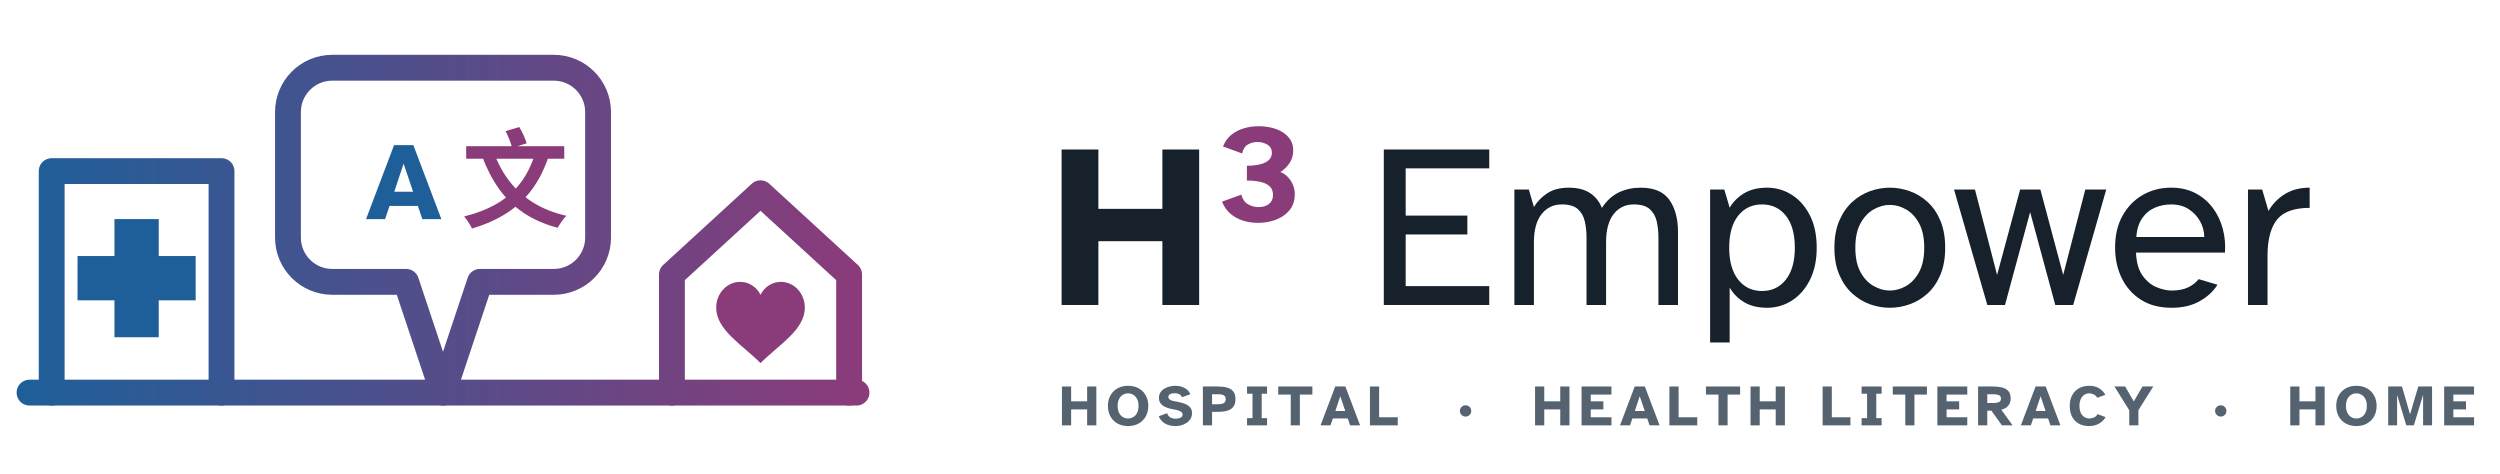
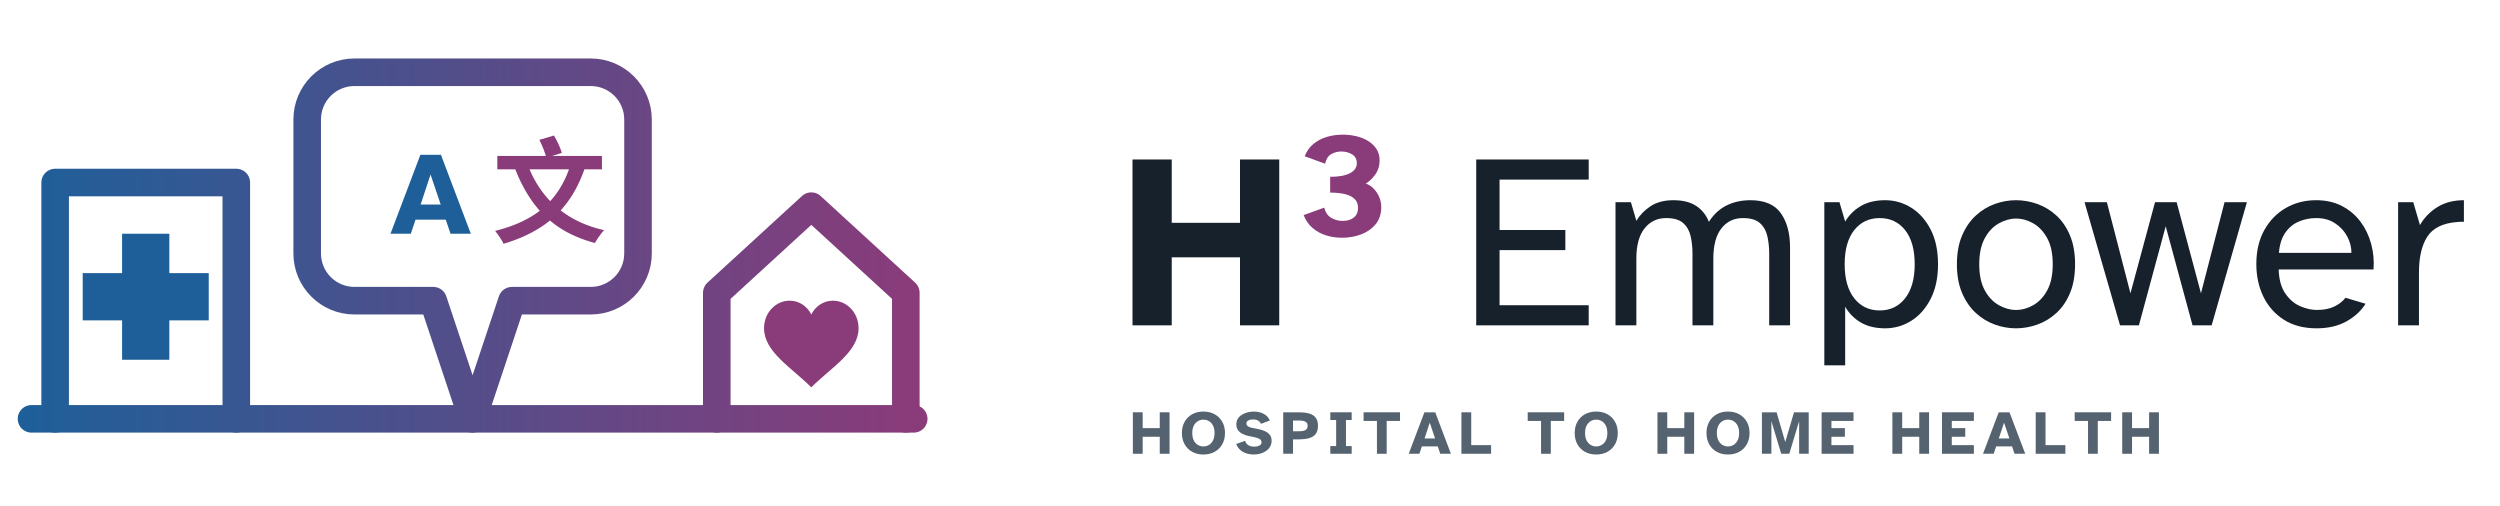
- <svg xmlns="http://www.w3.org/2000/svg" viewBox="0 0 623 118" width="623" height="118" role="img" aria-label="H3 Empower: hospital, health literacy, home">
+ <svg xmlns="http://www.w3.org/2000/svg" viewBox="0 0 584 118" width="584" height="118" role="img" aria-label="H3 Empowered: hospital to home health">
  <g transform="translate(0,4) scale(0.92)">
    <defs>
      <linearGradient id="h1" gradientUnits="userSpaceOnUse" x1="8" y1="0" x2="232" y2="0">
        <stop offset="0" stop-color="#1f5f99" />
        <stop offset="0.5" stop-color="#1f5f99" stop-opacity="1" />
        <stop offset="0.5" stop-color="#8a3b7a" />
        <stop offset="1" stop-color="#8a3b7a" />
      </linearGradient>
      <linearGradient id="h1s" gradientUnits="userSpaceOnUse" x1="8" y1="0" x2="232" y2="0">
        <stop offset="0" stop-color="#1f5f99" />
        <stop offset="1" stop-color="#8a3b7a" />
      </linearGradient>
    </defs>
    <g fill="none" stroke="url(#h1s)" stroke-width="7" stroke-linecap="round" stroke-linejoin="round">
      <path d="M8 102 H232" />
      <path d="M14 102 V42 H60 V102" />
      <path d="M90 14 H150 A12 12 0 0 1 162 26 V60 A12 12 0 0 1 150 72 H130 L120 102 L110 72 H90 A12 12 0 0 1 78 60 V26 A12 12 0 0 1 90 14 Z" />
      <path d="M182 102 V70 L206 48 L230 70 V102" />
    </g>
    <path d="M31 55 H43 V65 H53 V77 H43 V87 H31 V77 H21 V65 H31 Z" fill="#1f5f99" />
    <g transform="translate(99,55)">
      <path d="M0.15 0.0 7.74 -20.04H12.96L20.55 0.0H15.39L14.19 -3.57H6.51L5.31 0.0ZM7.8 -7.41H12.9L10.32 -15.03Z" fill="#1f5f99" />
    </g>
    <g transform="translate(125,55)">
      <path d="M20.068 -18.125 23.664 -17.168Q21.924 -11.861 19.082 -8.018Q16.24 -4.176 12.209 -1.595Q8.178 0.986 2.842 2.552Q2.668 2.117 2.291 1.508Q1.914 0.899 1.494 0.29Q1.073 -0.319 0.725 -0.725Q5.887 -2.001 9.686 -4.234Q13.485 -6.467 16.052 -9.889Q18.618 -13.311 20.068 -18.125ZM8.845 -17.922Q10.353 -13.688 12.992 -10.266Q15.631 -6.844 19.474 -4.452Q23.316 -2.059 28.391 -0.899Q28.014 -0.522 27.565 0.073Q27.115 0.667 26.709 1.276Q26.303 1.885 26.042 2.349Q20.706 0.928 16.806 -1.711Q12.905 -4.35 10.179 -8.178Q7.453 -12.006 5.626 -16.936ZM1.276 -19.749H27.84V-16.356H1.276ZM11.948 -23.838 15.66 -24.94Q16.269 -23.925 16.835 -22.678Q17.4 -21.431 17.661 -20.532L13.717 -19.285Q13.514 -20.184 13.007 -21.474Q12.499 -22.765 11.948 -23.838Z" fill="#8a3b7a" />
    </g>
    <path d="M206 94 C201 89 194 85 194 79 C194 75 197 72 200.5 72 C203 72 205 73.5 206 75.5 C207 73.5 209 72 211.5 72 C215 72 218 75 218 79 C218 85 211 89 206 94 Z" fill="#8a3b7a" />
  </g>
  <path d="M264.552 76.0V37.256H273.716V52.046H289.666V37.256H298.83V76.0H289.666V60.108H273.716V76.0Z" fill="#17212b" />
  <path d="M313.509 55.538Q311.56 55.538 309.768 54.981Q307.976 54.424 306.618 53.258Q305.261 52.092 304.53 50.248L309.333 48.508Q309.785 50.213 311.003 50.909Q312.221 51.605 313.648 51.605Q315.284 51.605 316.258 50.805Q317.232 50.004 317.232 48.578Q317.232 47.151 316.328 46.368Q315.423 45.585 313.944 45.289Q312.465 44.993 310.725 44.993V41.304Q313.718 41.304 315.336 40.469Q316.954 39.634 316.954 38.103Q316.954 36.746 315.858 36.067Q314.762 35.388 313.335 35.388Q312.047 35.388 310.968 36.015Q309.89 36.641 309.542 38.242L304.774 36.502Q305.47 34.727 306.827 33.614Q308.184 32.5 309.959 31.978Q311.734 31.456 313.648 31.456Q315.249 31.456 316.78 31.804Q318.311 32.152 319.547 32.9Q320.782 33.648 321.53 34.779Q322.278 35.91 322.278 37.476Q322.278 39.356 321.269 40.765Q320.26 42.174 319.042 42.87Q320.19 43.288 321.008 44.193Q321.826 45.098 322.244 46.176Q322.661 47.255 322.661 48.334Q322.661 50.77 321.374 52.353Q320.086 53.937 317.998 54.737Q315.91 55.538 313.509 55.538Z" fill="#8a3b7a" />
  <path d="M344.844 76.0V37.256H371.118V41.954H350.296V53.728H365.666V58.426H350.296V71.302H371.118V76.0Z" fill="#17212b" />
  <path d="M377.382 76.0V47.232H380.978L382.254 51.582Q383.472 49.552 385.589 48.16Q387.706 46.768 390.896 46.768Q394.202 46.768 396.232 48.102Q398.262 49.436 399.19 51.814Q400.93 49.146 403.395 47.957Q405.86 46.768 408.876 46.768Q413.864 46.768 416.01 49.813Q418.156 52.858 418.156 57.788V76.0H413.284V59.238Q413.284 57.034 412.849 55.149Q412.414 53.264 411.109 52.104Q409.804 50.944 407.136 50.944Q404.004 50.944 402.119 53.351Q400.234 55.758 400.234 60.398V76.0H395.362V59.238Q395.362 57.034 394.927 55.149Q394.492 53.264 393.187 52.104Q391.882 50.944 389.214 50.944Q386.082 50.944 384.168 53.351Q382.254 55.758 382.254 60.398V76.0Z" fill="#17212b" />
  <path d="M426.16 85.338V47.232H429.698L431.032 51.756Q432.366 49.494 434.686 48.131Q437.006 46.768 440.37 46.768Q443.676 46.768 446.489 48.537Q449.302 50.306 451.013 53.641Q452.724 56.976 452.724 61.732Q452.724 66.43 451.013 69.794Q449.302 73.158 446.489 74.927Q443.676 76.696 440.37 76.696Q437.006 76.696 434.686 75.333Q432.366 73.97 431.032 71.65V85.338ZM439.094 72.52Q442.806 72.52 445.039 69.678Q447.272 66.836 447.272 61.732Q447.272 56.57 445.039 53.757Q442.806 50.944 439.094 50.944Q435.382 50.944 433.149 53.757Q430.916 56.57 430.916 61.732Q430.916 66.836 433.149 69.678Q435.382 72.52 439.094 72.52Z" fill="#17212b" />
  <path d="M470.936 76.696Q468.442 76.696 466.006 75.826Q463.57 74.956 461.569 73.129Q459.568 71.302 458.35 68.46Q457.132 65.618 457.132 61.732Q457.132 57.846 458.35 55.004Q459.568 52.162 461.569 50.335Q463.57 48.508 466.006 47.638Q468.442 46.768 470.936 46.768Q473.43 46.768 475.895 47.638Q478.36 48.508 480.361 50.335Q482.362 52.162 483.551 55.004Q484.74 57.846 484.74 61.732Q484.74 65.618 483.551 68.46Q482.362 71.302 480.361 73.129Q478.36 74.956 475.895 75.826Q473.43 76.696 470.936 76.696ZM470.936 72.404Q473.024 72.404 474.996 71.273Q476.968 70.142 478.244 67.793Q479.52 65.444 479.52 61.732Q479.52 58.02 478.244 55.671Q476.968 53.322 474.996 52.191Q473.024 51.06 470.936 51.06Q468.906 51.06 466.905 52.191Q464.904 53.322 463.628 55.671Q462.352 58.02 462.352 61.732Q462.352 65.444 463.628 67.793Q464.904 70.142 466.905 71.273Q468.906 72.404 470.936 72.404Z" fill="#17212b" />
  <path d="M495.238 76.0 486.944 47.232H492.164L497.674 68.518L503.416 47.232H508.462L514.146 68.518L519.656 47.232H524.876L516.64 76.0H512.174L505.91 52.858L499.646 76.0Z" fill="#17212b" />
  <path d="M541.174 76.696Q536.65 76.696 533.518 74.695Q530.386 72.694 528.733 69.301Q527.08 65.908 527.08 61.674Q527.08 57.092 528.936 53.757Q530.792 50.422 533.953 48.595Q537.114 46.768 541.058 46.768Q544.48 46.768 547.09 48.131Q549.7 49.494 551.411 51.785Q553.122 54.076 553.905 56.976Q554.688 59.876 554.456 62.95H532.3Q532.416 66.546 533.895 68.634Q535.374 70.722 537.404 71.563Q539.434 72.404 541.174 72.404Q543.61 72.404 545.263 71.621Q546.916 70.838 547.902 69.562L552.6 70.954Q551.034 73.448 548.134 75.072Q545.234 76.696 541.174 76.696ZM532.358 59.064H549.294Q549.294 57.034 548.279 55.178Q547.264 53.322 545.437 52.133Q543.61 50.944 541.058 50.944Q538.912 50.944 536.998 51.756Q535.084 52.568 533.837 54.366Q532.59 56.164 532.358 59.064Z" fill="#17212b" />
  <path d="M560.198 76.0V47.232H563.736L565.302 52.568Q566.81 49.958 569.391 48.363Q571.972 46.768 575.568 46.768V51.814Q575.162 51.814 574.727 51.814Q574.292 51.814 573.886 51.872Q568.956 52.278 567.013 55.294Q565.07 58.31 565.07 63.646V76.0Z" fill="#17212b" />
  <path d="M264.638 106.0V96.314H266.929V100.011H270.916V96.314H273.207V106.0H270.916V102.027H266.929V106.0Z" fill="#55626f" />
  <path d="M281.11 106.174Q279.631 106.174 278.5 105.55Q277.369 104.927 276.731 103.796Q276.093 102.665 276.093 101.157Q276.093 99.649 276.731 98.518Q277.369 97.387 278.5 96.763Q279.631 96.14 281.11 96.14Q282.604 96.14 283.735 96.763Q284.865 97.387 285.511 98.518Q286.156 99.649 286.156 101.157Q286.156 102.665 285.511 103.796Q284.865 104.927 283.735 105.55Q282.604 106.174 281.11 106.174ZM281.11 104.289Q281.821 104.289 282.415 103.934Q283.01 103.579 283.365 102.882Q283.72 102.186 283.72 101.157Q283.72 100.127 283.365 99.431Q283.01 98.736 282.415 98.38Q281.821 98.025 281.11 98.025Q280.414 98.025 279.82 98.38Q279.225 98.736 278.87 99.431Q278.514 100.127 278.514 101.157Q278.514 102.186 278.87 102.882Q279.225 103.579 279.82 103.934Q280.414 104.289 281.11 104.289Z" fill="#55626f" />
  <path d="M292.957 106.174Q291.376 106.174 290.296 105.529Q289.216 104.883 288.766 103.724L290.854 102.969Q291.057 103.665 291.615 103.999Q292.173 104.332 292.971 104.332Q293.392 104.332 293.783 104.238Q294.175 104.144 294.436 103.919Q294.697 103.695 294.697 103.317Q294.697 102.81 294.204 102.527Q293.711 102.245 292.928 102.1L291.753 101.868Q290.97 101.708 290.296 101.382Q289.622 101.055 289.216 100.512Q288.81 99.968 288.81 99.141Q288.81 98.358 289.172 97.793Q289.534 97.227 290.136 96.865Q290.738 96.502 291.463 96.321Q292.188 96.14 292.913 96.14Q293.696 96.14 294.428 96.358Q295.161 96.575 295.74 97.032Q296.32 97.489 296.625 98.243L294.552 98.996Q294.363 98.504 293.877 98.243Q293.392 97.981 292.71 97.981Q292.043 97.981 291.601 98.221Q291.159 98.46 291.159 98.909Q291.159 99.272 291.463 99.533Q291.767 99.794 292.261 99.895L293.565 100.156Q294.16 100.272 294.769 100.454Q295.378 100.635 295.893 100.932Q296.408 101.23 296.726 101.722Q297.046 102.216 297.046 102.969Q297.046 103.738 296.69 104.34Q296.335 104.942 295.748 105.347Q295.161 105.754 294.436 105.964Q293.711 106.174 292.957 106.174Z" fill="#55626f" />
  <path d="M299.757 106.0V96.314H303.484Q304.745 96.314 305.738 96.575Q306.732 96.836 307.304 97.517Q307.877 98.199 307.877 99.475Q307.877 100.737 307.304 101.425Q306.732 102.114 305.738 102.375Q304.745 102.636 303.484 102.636H302.048V106.0ZM302.048 100.737H303.556Q304.093 100.737 304.52 100.635Q304.948 100.534 305.202 100.258Q305.456 99.983 305.456 99.475Q305.456 98.968 305.202 98.699Q304.948 98.431 304.52 98.337Q304.093 98.243 303.556 98.243H302.048Z" fill="#55626f" />
  <path d="M310.763 106.0V104.202H312.126V98.112H310.763V96.314H315.751V98.112H314.417V104.202H315.751V106.0Z" fill="#55626f" />
  <path d="M321.652 106.0V98.329H318.534V96.314H327.046V98.329H323.928V106.0Z" fill="#55626f" />
  <path d="M329.076 106.0 332.745 96.314H335.268L338.936 106.0H336.442L335.862 104.275H332.15L331.57 106.0ZM332.774 102.418H335.239L333.992 98.736Z" fill="#55626f" />
  <path d="M341.387 106.0V96.314H343.678V103.984H348.318V106.0Z" fill="#55626f" />
  <path d="" fill="#55626f" />
+   <path d="M359.99 106.0V98.329H356.873V96.314H365.384V98.329H362.267V106.0Z" fill="#55626f" />
+   <path d="M372.866 106.174Q371.387 106.174 370.256 105.55Q369.125 104.927 368.487 103.796Q367.849 102.665 367.849 101.157Q367.849 99.649 368.487 98.518Q369.125 97.387 370.256 96.763Q371.387 96.14 372.866 96.14Q374.36 96.14 375.491 96.763Q376.622 97.387 377.267 98.518Q377.912 99.649 377.912 101.157Q377.912 102.665 377.267 103.796Q376.622 104.927 375.491 105.55Q374.36 106.174 372.866 106.174ZM372.866 104.289Q373.577 104.289 374.171 103.934Q374.766 103.579 375.121 102.882Q375.476 102.186 375.476 101.157Q375.476 100.127 375.121 99.431Q374.766 98.736 374.171 98.38Q373.577 98.025 372.866 98.025Q372.17 98.025 371.576 98.38Q370.981 98.736 370.626 99.431Q370.271 100.127 370.271 101.157Q370.271 102.186 370.626 102.882Q370.981 103.579 371.576 103.934Q372.17 104.289 372.866 104.289Z" fill="#55626f" />
  <path d="" fill="#55626f" />
-   <path d="M365.225 103.811Q364.645 103.811 364.224 103.397Q363.804 102.984 363.804 102.404Q363.804 101.809 364.224 101.404Q364.645 100.998 365.225 100.998Q365.805 100.998 366.218 101.404Q366.631 101.809 366.631 102.404Q366.631 102.984 366.218 103.397Q365.805 103.811 365.225 103.811Z" fill="#55626f" />
+   <path d="M387.178 106.0V96.314H389.469V100.011H393.456V96.314H395.747V106.0H393.456V102.027H389.469V106.0Z" fill="#55626f" />
+   <path d="M403.65 106.174Q402.171 106.174 401.04 105.55Q399.909 104.927 399.271 103.796Q398.633 102.665 398.633 101.157Q398.633 99.649 399.271 98.518Q399.909 97.387 401.04 96.763Q402.171 96.14 403.65 96.14Q405.143 96.14 406.274 96.763Q407.405 97.387 408.05 98.518Q408.696 99.649 408.696 101.157Q408.696 102.665 408.05 103.796Q407.405 104.927 406.274 105.55Q405.143 106.174 403.65 106.174ZM403.65 104.289Q404.36 104.289 404.955 103.934Q405.549 103.579 405.904 102.882Q406.26 102.186 406.26 101.157Q406.26 100.127 405.904 99.431Q405.549 98.736 404.955 98.38Q404.36 98.025 403.65 98.025Q402.954 98.025 402.359 98.38Q401.765 98.736 401.409 99.431Q401.054 100.127 401.054 101.157Q401.054 102.186 401.409 102.882Q401.765 103.579 402.359 103.934Q402.954 104.289 403.65 104.289Z" fill="#55626f" />
+   <path d="M411.581 106.0V96.314H415.018L417.033 103.26L419.078 96.314H422.514V106.0H420.281V98.388L417.976 106.0H416.091L413.8 98.388V106.0Z" fill="#55626f" />
+   <path d="M425.53 106.0V96.314H432.983V98.329H427.821V100.011H430.968V102.027H427.821V103.984H432.983V106.0Z" fill="#55626f" />
  <path d="" fill="#55626f" />
-   <path d="" fill="#55626f" />
-   <path d="M382.537 106.0V96.314H384.828V100.011H388.816V96.314H391.107V106.0H388.816V102.027H384.828V106.0Z" fill="#55626f" />
-   <path d="M394.123 106.0V96.314H401.576V98.329H396.414V100.011H399.56V102.027H396.414V103.984H401.576V106.0Z" fill="#55626f" />
-   <path d="M403.707 106.0 407.376 96.314H409.899L413.567 106.0H411.073L410.493 104.275H406.781L406.202 106.0ZM407.405 102.418H409.87L408.623 98.736Z" fill="#55626f" />
-   <path d="M416.018 106.0V96.314H418.309V103.984H422.949V106.0Z" fill="#55626f" />
-   <path d="M428.241 106.0V98.329H425.124V96.314H433.635V98.329H430.518V106.0Z" fill="#55626f" />
-   <path d="M436.231 106.0V96.314H438.522V100.011H442.51V96.314H444.8V106.0H442.51V102.027H438.522V106.0Z" fill="#55626f" />
-   <path d="" fill="#55626f" />
-   <path d="M454.197 106.0V96.314H456.488V103.984H461.128V106.0Z" fill="#55626f" />
-   <path d="M463.912 106.0V104.202H465.275V98.112H463.912V96.314H468.9V98.112H467.566V104.202H468.9V106.0Z" fill="#55626f" />
-   <path d="M474.801 106.0V98.329H471.683V96.314H480.195V98.329H477.077V106.0Z" fill="#55626f" />
-   <path d="M482.791 106.0V96.314H490.244V98.329H485.082V100.011H488.228V102.027H485.082V103.984H490.244V106.0Z" fill="#55626f" />
-   <path d="M492.94 106.0V96.314H496.667Q497.928 96.314 498.922 96.56Q499.915 96.807 500.488 97.459Q501.06 98.112 501.06 99.316Q501.06 99.867 500.857 100.41Q500.654 100.954 500.154 101.403Q499.654 101.853 498.726 102.1L501.539 106.0H498.886L496.261 102.346H495.231V106.0ZM495.231 100.432H496.74Q497.552 100.432 498.095 100.222Q498.639 100.011 498.639 99.344Q498.639 98.663 498.095 98.453Q497.552 98.243 496.74 98.243H495.231Z" fill="#55626f" />
-   <path d="M503.598 106.0 507.267 96.314H509.79L513.458 106.0H510.964L510.384 104.275H506.672L506.092 106.0ZM507.296 102.418H509.761L508.514 98.736Z" fill="#55626f" />
-   <path d="M520.621 106.174Q519.113 106.174 518.025 105.565Q516.938 104.956 516.358 103.825Q515.778 102.694 515.778 101.157Q515.778 99.62 516.38 98.496Q516.981 97.373 518.083 96.756Q519.185 96.14 520.679 96.14Q522.056 96.14 523.079 96.749Q524.101 97.358 524.652 98.388L522.622 99.127Q522.303 98.532 521.752 98.279Q521.201 98.025 520.606 98.025Q519.939 98.025 519.389 98.395Q518.837 98.764 518.518 99.468Q518.199 100.171 518.199 101.157Q518.199 102.68 518.903 103.484Q519.606 104.289 520.635 104.289Q521.187 104.289 521.774 104.057Q522.361 103.825 522.694 103.201L524.71 103.941Q524.13 104.971 523.064 105.572Q521.998 106.174 520.621 106.174Z" fill="#55626f" />
-   <path d="M530.611 106.0V102.23L526.914 96.314H529.582L531.742 100.04L533.903 96.314H536.586L532.888 102.23V106.0Z" fill="#55626f" />
-   <path d="" fill="#55626f" />
-   <path d="" fill="#55626f" />
-   <path d="M553.42 103.811Q552.84 103.811 552.419 103.397Q551.999 102.984 551.999 102.404Q551.999 101.809 552.419 101.404Q552.84 100.998 553.42 100.998Q554.0 100.998 554.413 101.404Q554.827 101.809 554.827 102.404Q554.827 102.984 554.413 103.397Q554.0 103.811 553.42 103.811Z" fill="#55626f" />
-   <path d="" fill="#55626f" />
-   <path d="" fill="#55626f" />
-   <path d="M570.733 106.0V96.314H573.024V100.011H577.012V96.314H579.303V106.0H577.012V102.027H573.024V106.0Z" fill="#55626f" />
-   <path d="M587.205 106.174Q585.726 106.174 584.595 105.55Q583.464 104.927 582.826 103.796Q582.188 102.665 582.188 101.157Q582.188 99.649 582.826 98.518Q583.464 97.387 584.595 96.763Q585.726 96.14 587.205 96.14Q588.699 96.14 589.83 96.763Q590.961 97.387 591.606 98.518Q592.251 99.649 592.251 101.157Q592.251 102.665 591.606 103.796Q590.961 104.927 589.83 105.55Q588.699 106.174 587.205 106.174ZM587.205 104.289Q587.916 104.289 588.51 103.934Q589.105 103.579 589.46 102.882Q589.815 102.186 589.815 101.157Q589.815 100.127 589.46 99.431Q589.105 98.736 588.51 98.38Q587.916 98.025 587.205 98.025Q586.509 98.025 585.915 98.38Q585.32 98.736 584.965 99.431Q584.61 100.127 584.61 101.157Q584.61 102.186 584.965 102.882Q585.32 103.579 585.915 103.934Q586.509 104.289 587.205 104.289Z" fill="#55626f" />
-   <path d="M595.137 106.0V96.314H598.573L600.589 103.26L602.633 96.314H606.07V106.0H603.837V98.388L601.531 106.0H599.646L597.355 98.388V106.0Z" fill="#55626f" />
-   <path d="M609.086 106.0V96.314H616.538V98.329H611.376V100.011H614.523V102.027H611.376V103.984H616.538V106.0Z" fill="#55626f" />
+   <path d="M442.06 106.0V96.314H444.351V100.011H448.339V96.314H450.63V106.0H448.339V102.027H444.351V106.0Z" fill="#55626f" />
+   <path d="M453.646 106.0V96.314H461.099V98.329H455.937V100.011H459.083V102.027H455.937V103.984H461.099V106.0Z" fill="#55626f" />
+   <path d="M463.23 106.0 466.899 96.314H469.422L473.09 106.0H470.596L470.016 104.275H466.304L465.724 106.0ZM466.928 102.418H469.393L468.146 98.736Z" fill="#55626f" />
+   <path d="M475.541 106.0V96.314H477.832V103.984H482.472V106.0Z" fill="#55626f" />
+   <path d="M487.764 106.0V98.329H484.647V96.314H493.158V98.329H490.041V106.0Z" fill="#55626f" />
+   <path d="M495.754 106.0V96.314H498.045V100.011H502.032V96.314H504.323V106.0H502.032V102.027H498.045V106.0Z" fill="#55626f" />
</svg>
